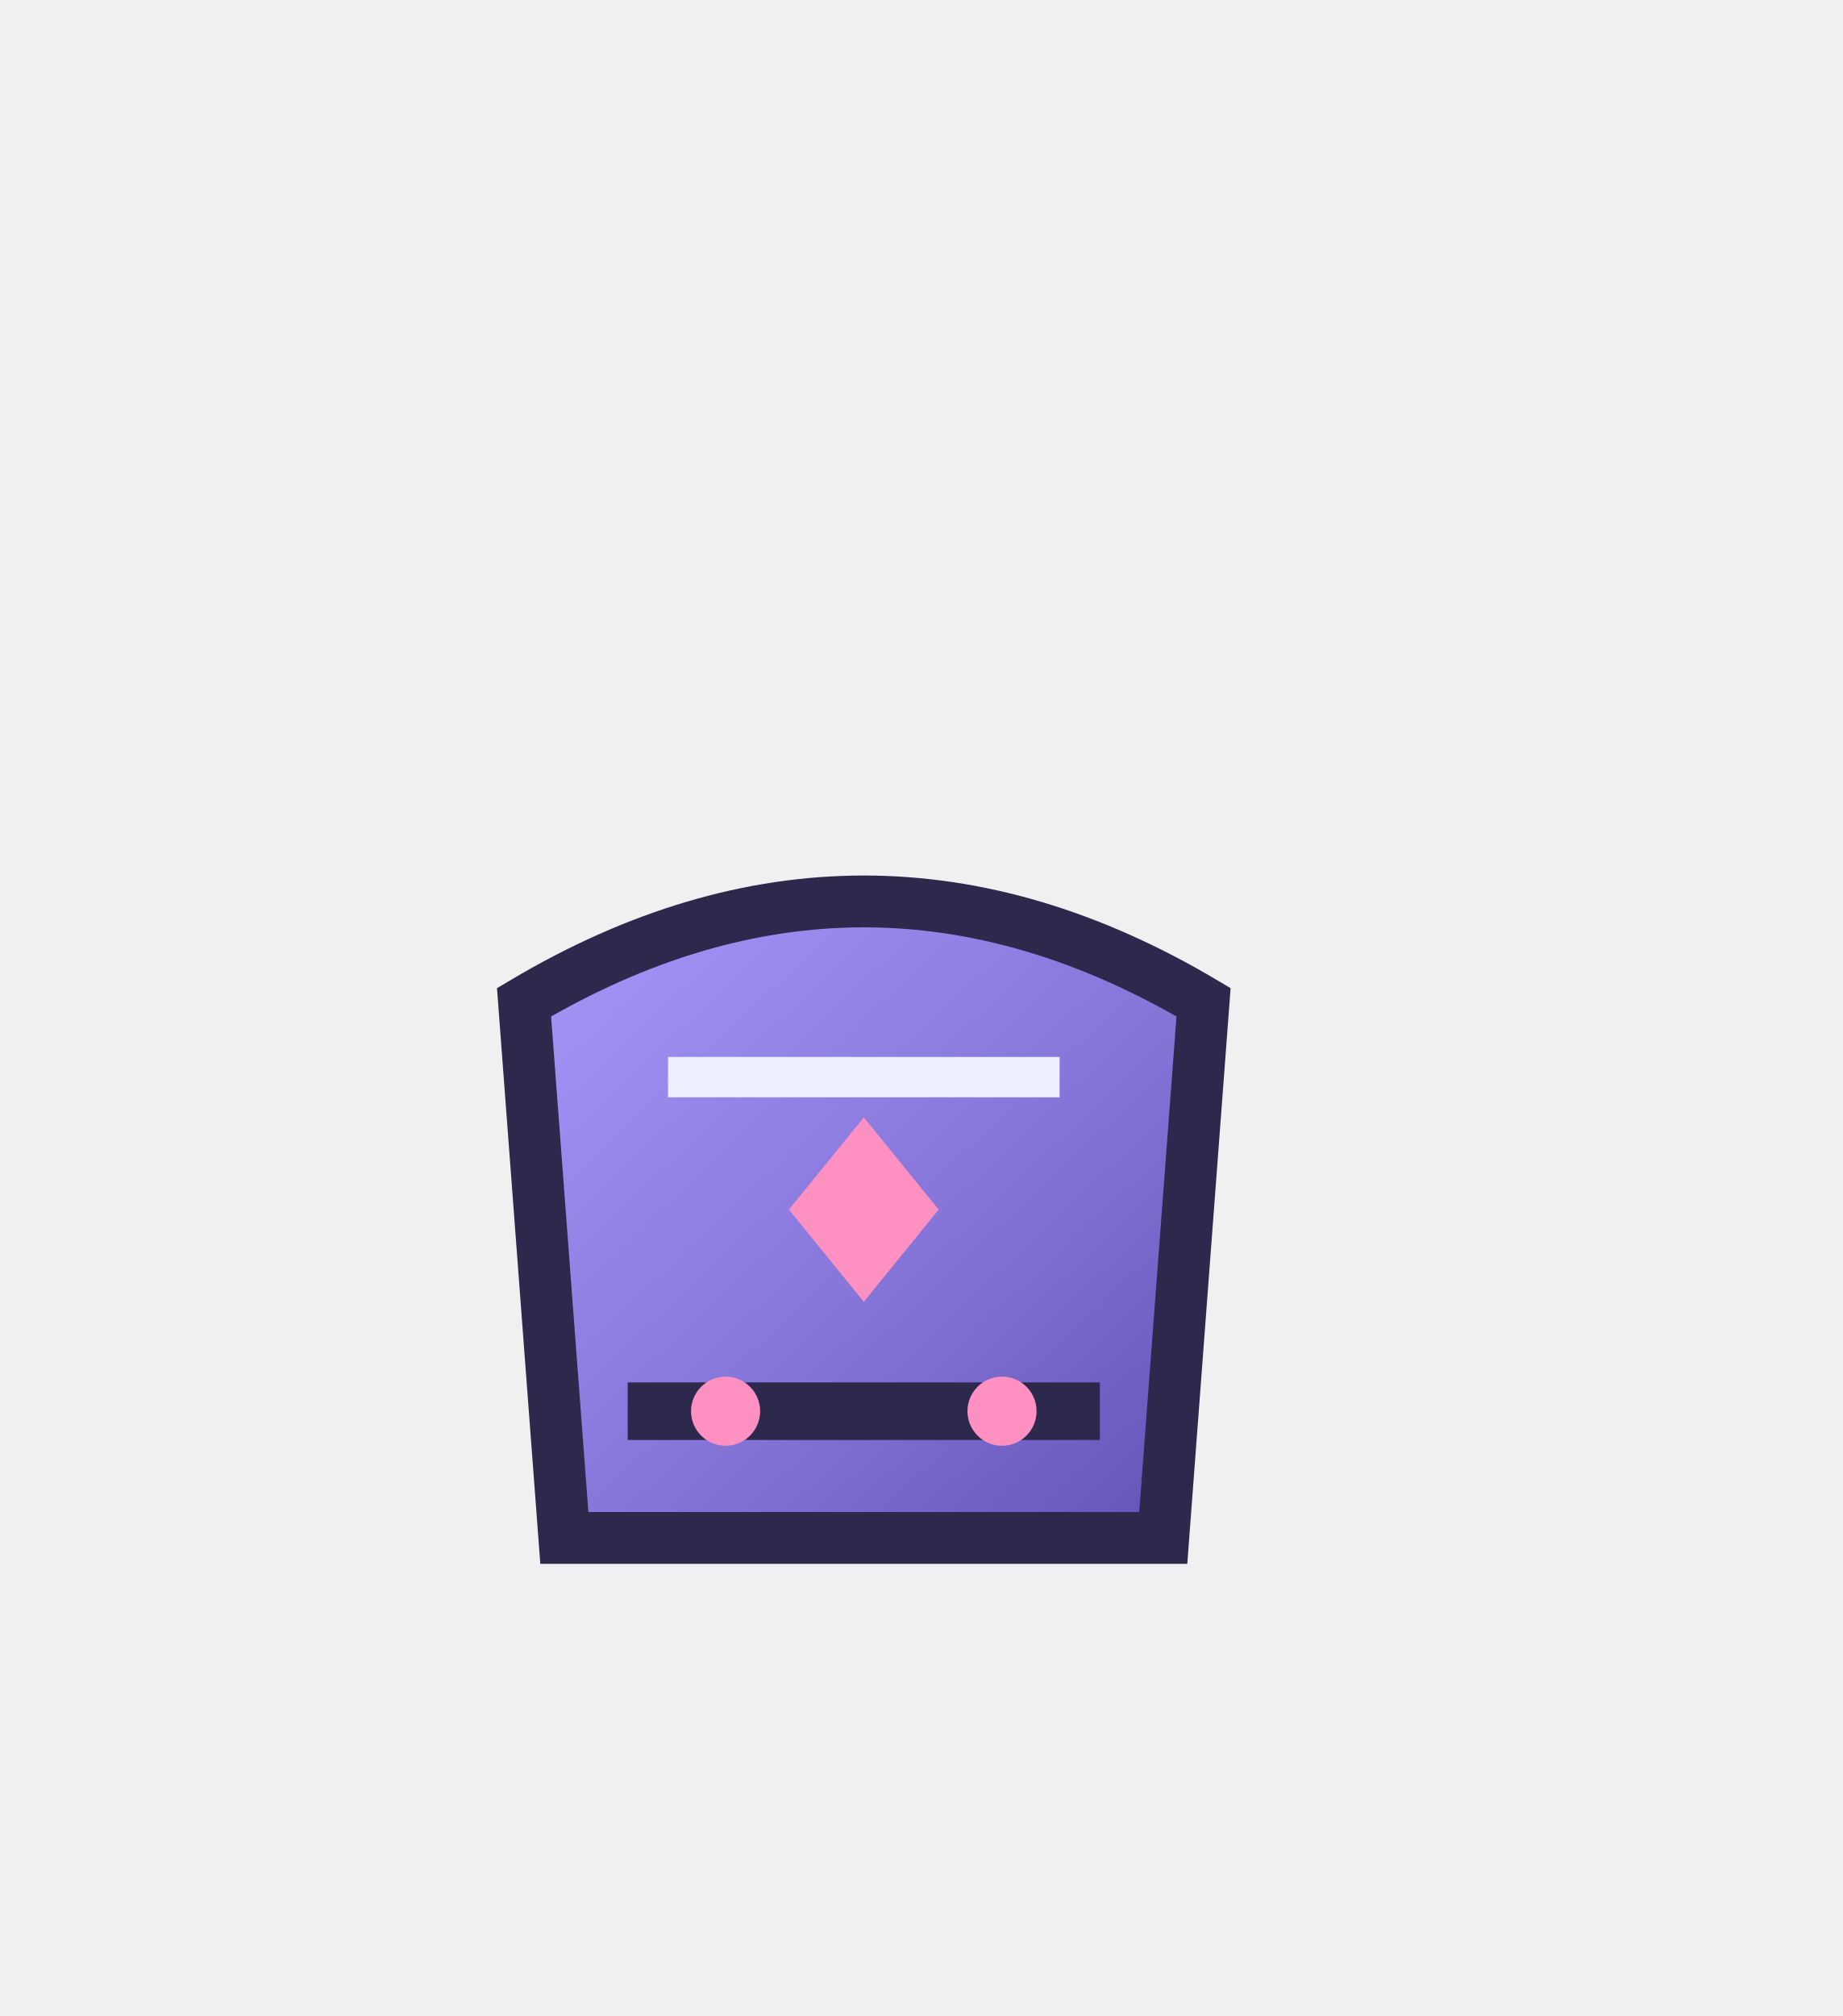
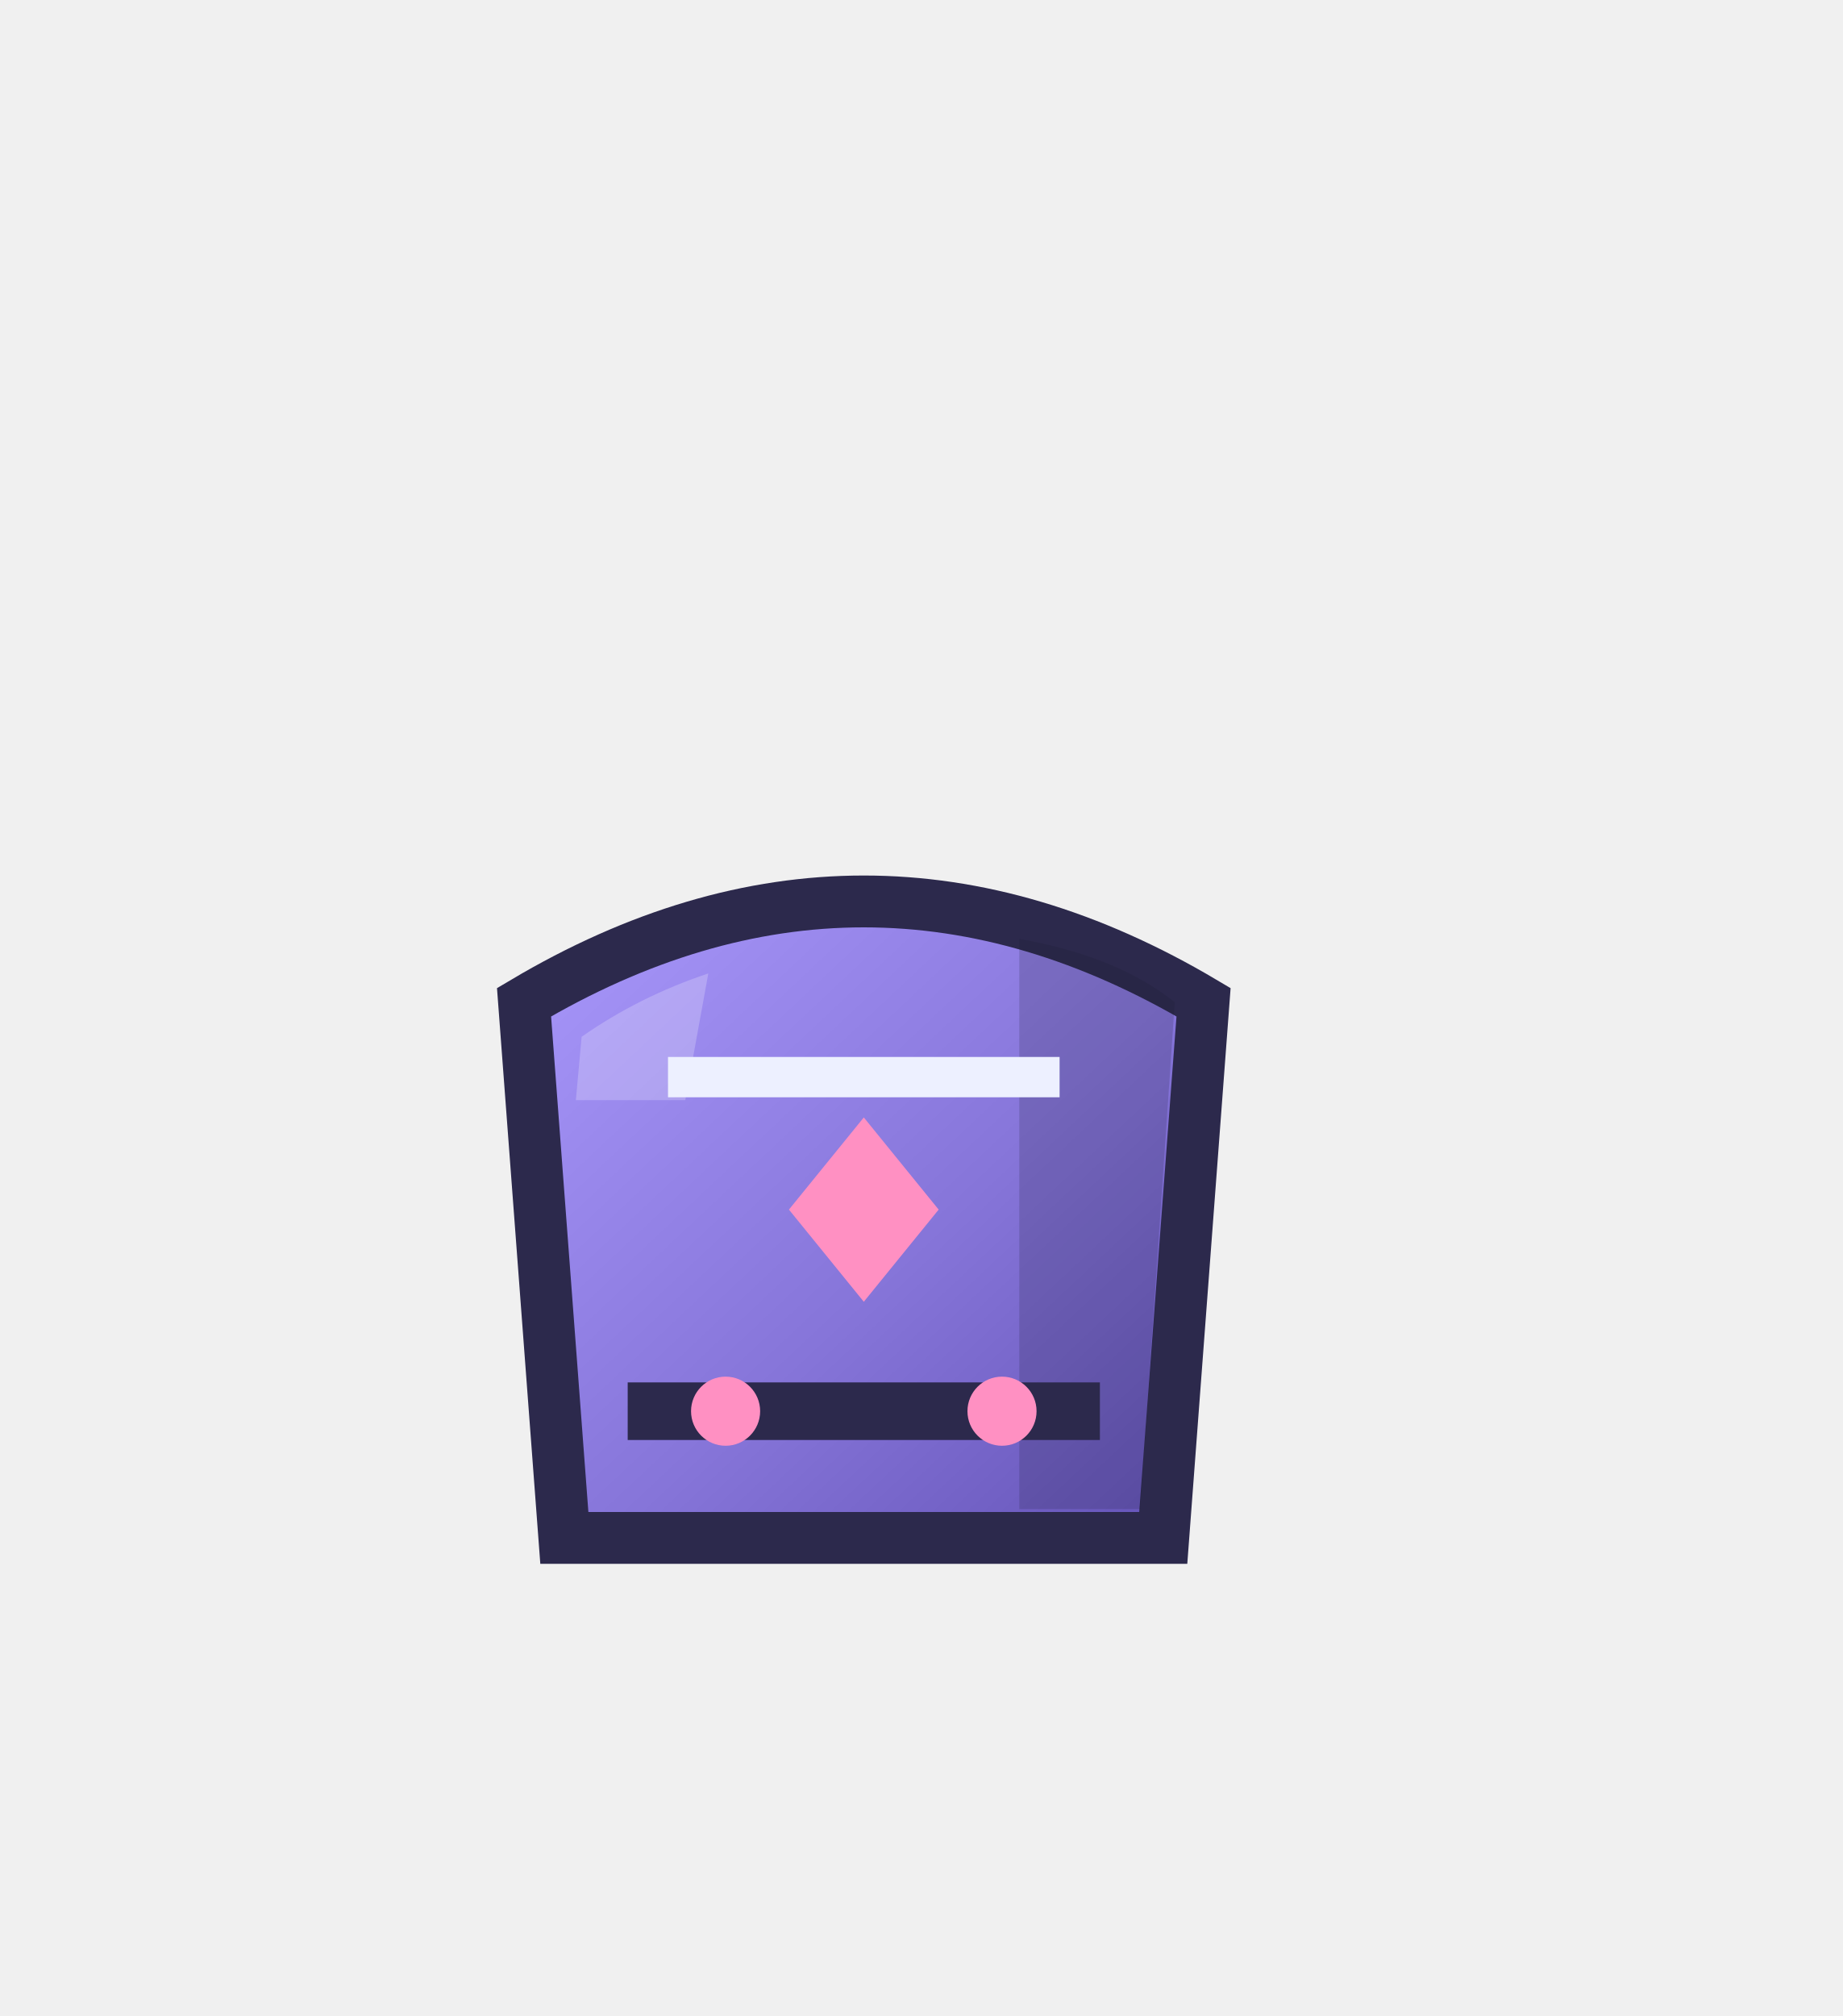
<svg xmlns="http://www.w3.org/2000/svg" viewBox="0 0 320 350">
  <defs>
    <linearGradient id="cloth7" x1="0" y1="0" x2="1" y2="1">
      <stop stop-color="#a998fc" />
      <stop offset=".56" stop-color="#8675d9" />
      <stop offset="1" stop-color="#6352b6" />
    </linearGradient>
    <linearGradient id="eye7" x1="0" y1="0" x2="0" y2="1">
      <stop stop-color="#edf0ff" />
      <stop offset="1" stop-color="#2c294c" />
    </linearGradient>
  </defs>
  <g class="body" data-layer="body">
    <path d="M91 174q59-35 118 0l-7 93H98Z" fill="url(#cloth7)" stroke="#2c294c" stroke-width="9" />
+     <path d="M177 163q17 3 27 11l-6 88h-21Z" fill="#17182b" opacity=".18" />
+     <path d="M101 180q10-7 22-11l-4 22h-19Z" fill="#fff" opacity=".22" />
    <path d="M116 187h68" stroke="#edf0ff" stroke-width="7" />
    <path d="m150 194 13 16-13 16-13-16Z" fill="#ff90c2" />
    <path d="M109 245h82" stroke="#2c294c" stroke-width="10" />
    <circle cx="126" cy="245" r="6" fill="#ff90c2" />
    <circle cx="174" cy="245" r="6" fill="#ff90c2" />
  </g>
</svg>
